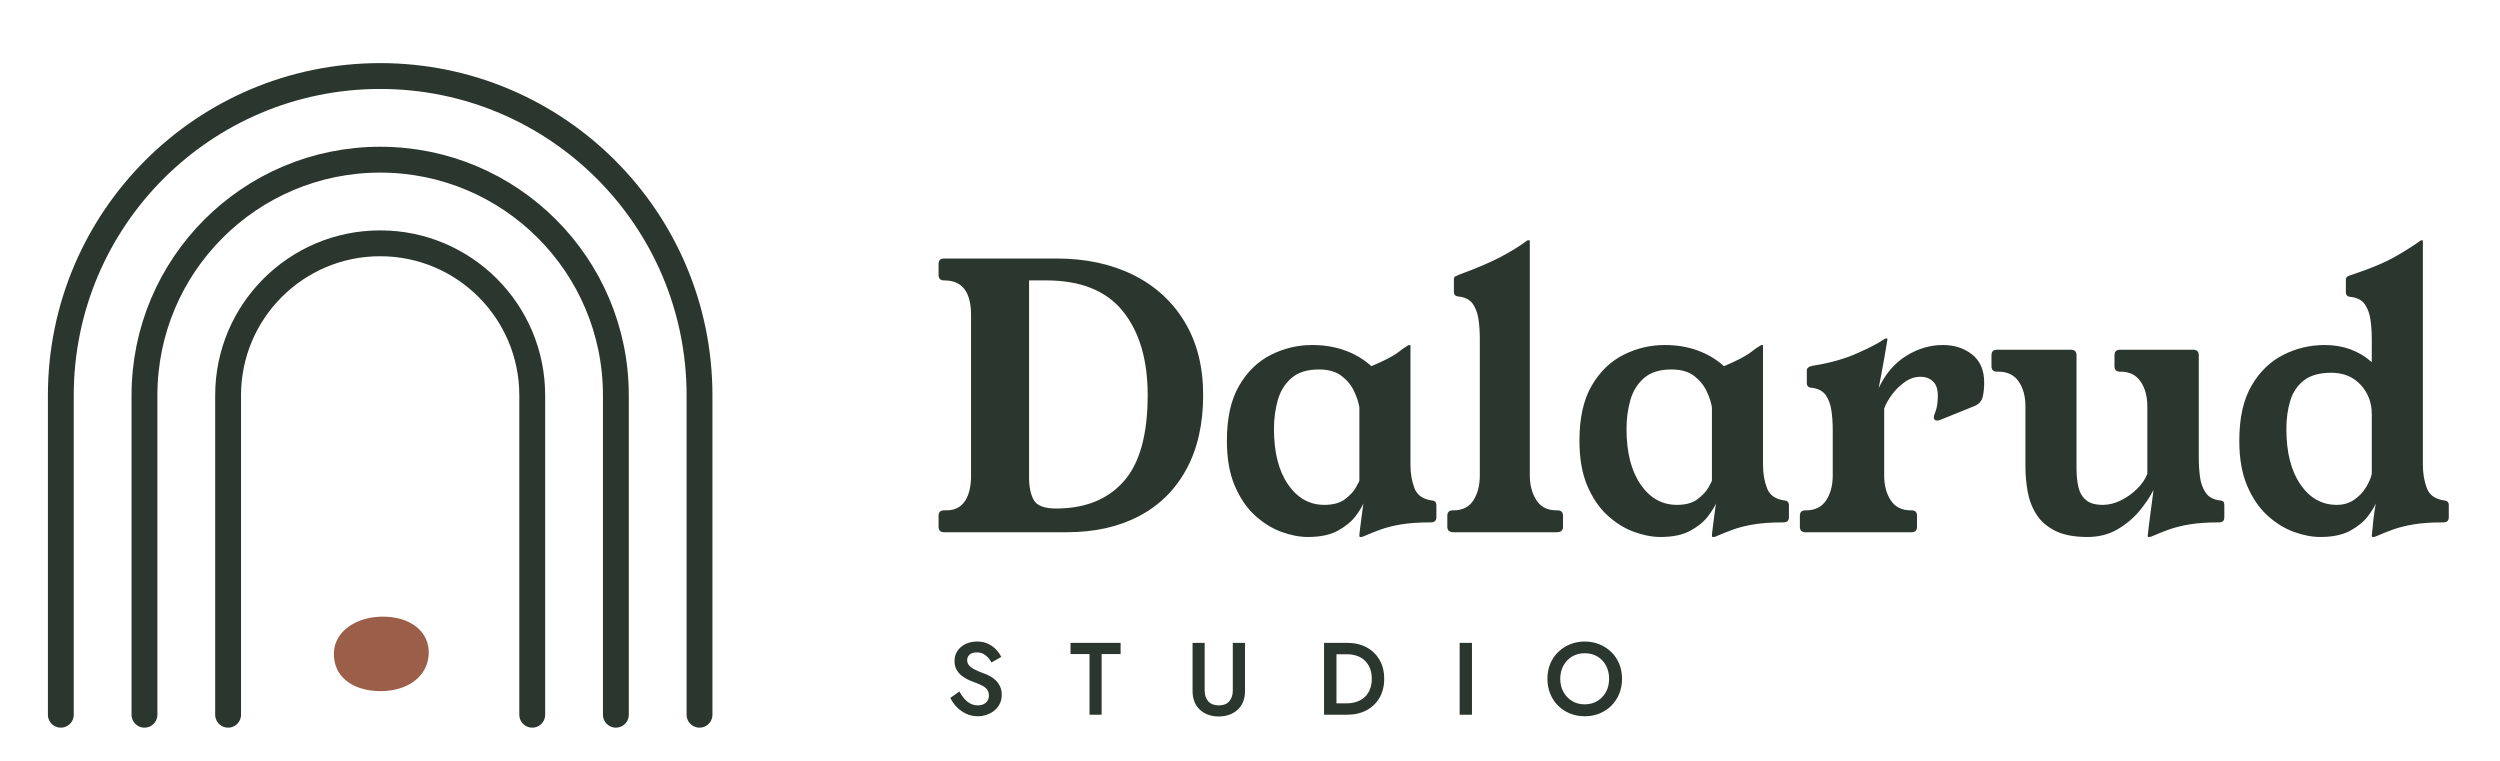
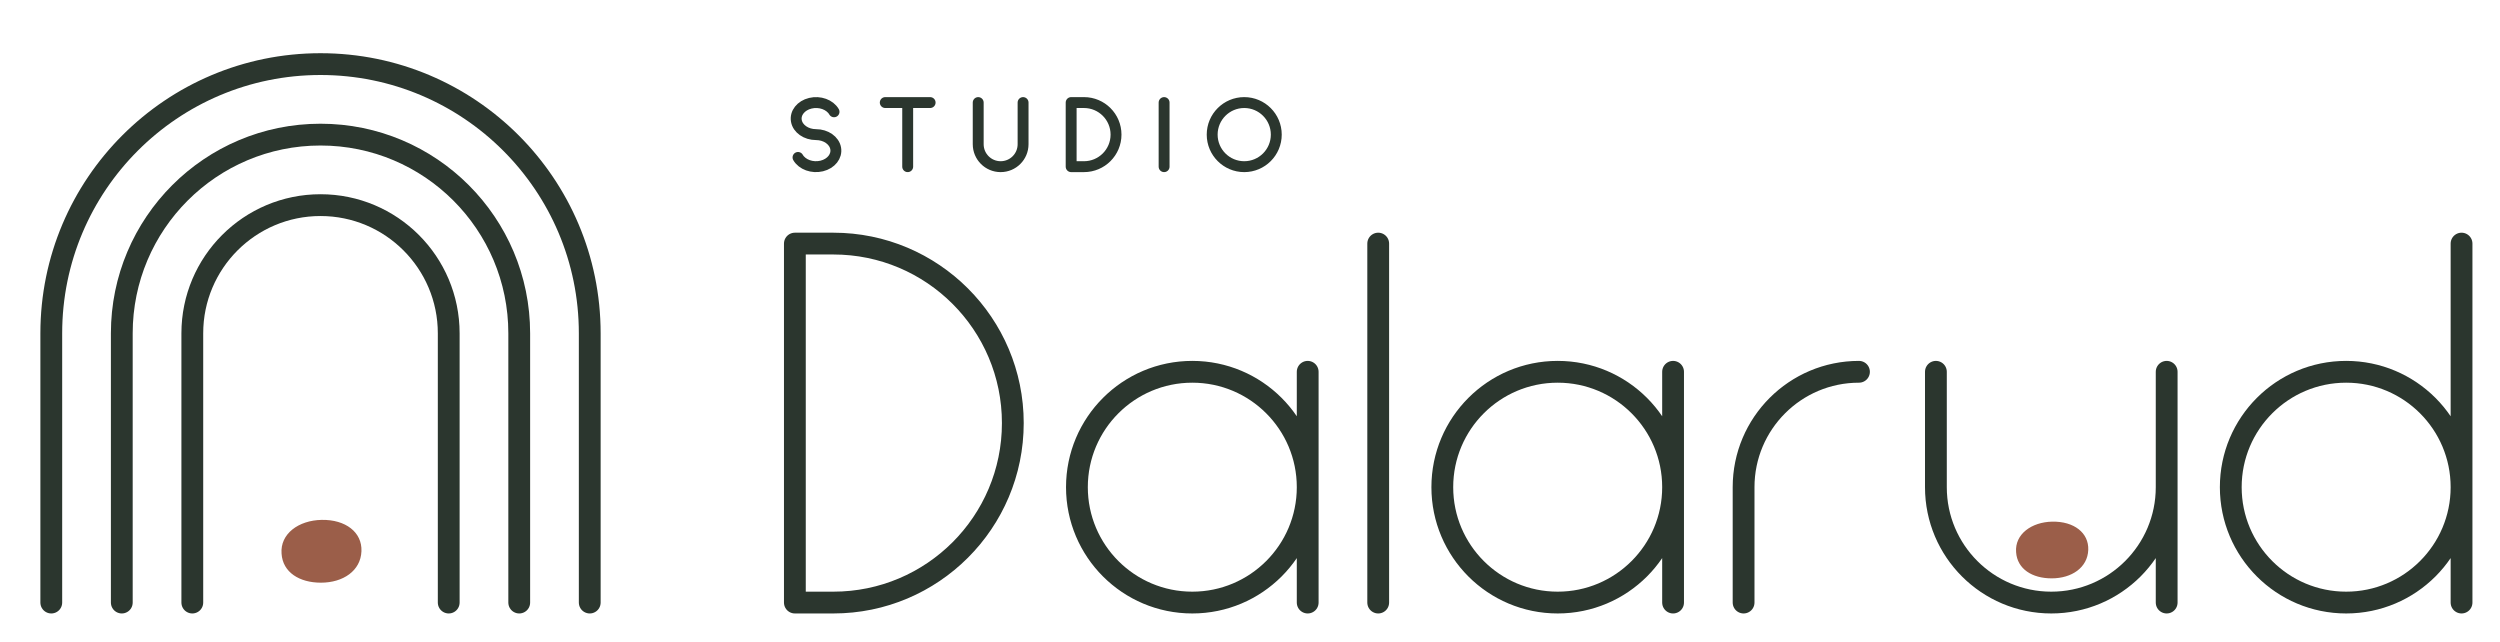
- <svg xmlns="http://www.w3.org/2000/svg" viewBox="0 0 328.8 100.0">
+ <svg xmlns="http://www.w3.org/2000/svg" viewBox="0 0 390.0 100.0">
  <g fill="none" stroke="#2B362E" stroke-width="3.4" stroke-linecap="round">
    <path d="M8 94V52A42 42 0 0 1 92 52V94" />
    <path d="M19 94V52A31 31 0 0 1 81 52V94" />
    <path d="M30 94V52A20 20 0 0 1 70 52V94" />
  </g>
  <path fill="#9B5E49" transform="translate(50 86) scale(.62)" d="M-9.8 .6c-.4-5 4.3-8.4 10.1-8.5 6-.1 10.2 3.1 10 7.9-.2 4.9-4.6 7.9-10.2 7.9-5.4 0-9.6-2.6-9.9-7.3Z" />
-   <path fill="#2B362E" d="M138.944 34.0Q144.704 34.0 149.048 36.16Q153.392 38.32 155.816 42.352Q158.24 46.384 158.24 51.952Q158.24 57.664 156.032 61.72Q153.824 65.776 149.792 67.888Q145.76 70.0 140.288 70.0H124.16Q123.44 70.0 123.44 69.28V67.84Q123.44 67.12 124.16 67.12H124.496Q126.08 67.12 126.896 65.92Q127.712 64.72 127.712 62.56V41.44Q127.712 36.88 124.208 36.88H124.16Q123.44 36.88 123.44 36.16V34.72Q123.44 34.0 124.16 34.0ZM135.344 62.8Q135.344 64.672 135.968 65.776Q136.592 66.88 138.896 66.88Q144.608 66.88 147.776 63.328Q150.944 59.776 150.944 51.952Q150.944 44.992 147.68 40.936Q144.416 36.88 137.6 36.88H135.344ZM185.504 61.12Q185.504 62.848 186.032 64.216Q186.56 65.584 188.336 65.824Q188.912 65.872 188.912 66.448V68.032Q188.912 68.704 188.192 68.704Q185.84 68.704 184.28 68.968Q182.72 69.232 181.592 69.64Q180.464 70.048 179.36 70.528Q179.168 70.624 179.024 70.624H178.88Q178.784 70.624 178.784 70.432Q178.784 70.24 178.88 69.496Q178.976 68.752 179.096 67.816Q179.216 66.88 179.312 66.208Q179.072 66.832 178.28 67.888Q177.488 68.944 175.976 69.784Q174.464 70.624 172.016 70.624Q170.384 70.624 168.536 69.952Q166.688 69.28 165.056 67.792Q163.424 66.304 162.392 63.88Q161.36 61.456 161.36 57.952Q161.36 53.488 162.968 50.728Q164.576 47.968 167.144 46.672Q169.712 45.376 172.592 45.376Q174.944 45.376 176.912 46.096Q178.88 46.816 180.368 48.16Q181.616 47.632 182.504 47.176Q183.392 46.72 184.016 46.24Q184.256 46.048 184.52 45.856Q184.784 45.664 185.12 45.472Q185.264 45.376 185.36 45.376H185.408Q185.504 45.376 185.504 45.472ZM178.784 53.584Q178.64 52.624 178.088 51.448Q177.536 50.272 176.432 49.432Q175.328 48.592 173.456 48.592Q171.152 48.592 169.856 49.72Q168.56 50.848 168.056 52.624Q167.552 54.4 167.552 56.416Q167.552 61.024 169.4 63.712Q171.248 66.4 174.176 66.4Q175.904 66.4 176.888 65.656Q177.872 64.912 178.304 64.144Q178.736 63.376 178.784 63.232ZM204.848 67.12Q205.568 67.12 205.568 67.84V69.28Q205.568 70.0 204.752 70.0H191.168Q190.352 70.0 190.352 69.28V67.84Q190.352 67.12 191.072 67.12H191.168Q192.944 67.12 193.784 65.8Q194.624 64.48 194.624 62.56V44.56Q194.624 43.216 194.456 42.016Q194.288 40.816 193.712 39.976Q193.136 39.136 191.792 38.992Q191.216 38.944 191.216 38.368V36.736Q191.216 36.448 191.408 36.352Q191.6 36.256 191.936 36.112Q195.344 34.864 197.384 33.784Q199.424 32.704 200.768 31.696Q200.864 31.6 200.96 31.6H201.104Q201.2 31.6 201.2 31.696V62.512Q201.2 64.432 202.064 65.776Q202.928 67.12 204.704 67.12ZM231.872 61.12Q231.872 62.848 232.4 64.216Q232.928 65.584 234.704 65.824Q235.28 65.872 235.28 66.448V68.032Q235.28 68.704 234.56 68.704Q232.208 68.704 230.648 68.968Q229.088 69.232 227.96 69.64Q226.832 70.048 225.728 70.528Q225.536 70.624 225.392 70.624H225.248Q225.152 70.624 225.152 70.432Q225.152 70.24 225.248 69.496Q225.344 68.752 225.464 67.816Q225.584 66.88 225.68 66.208Q225.44 66.832 224.648 67.888Q223.856 68.944 222.344 69.784Q220.832 70.624 218.384 70.624Q216.752 70.624 214.904 69.952Q213.056 69.28 211.424 67.792Q209.792 66.304 208.76 63.88Q207.728 61.456 207.728 57.952Q207.728 53.488 209.336 50.728Q210.944 47.968 213.512 46.672Q216.08 45.376 218.96 45.376Q221.312 45.376 223.28 46.096Q225.248 46.816 226.736 48.16Q227.984 47.632 228.872 47.176Q229.76 46.72 230.384 46.24Q230.624 46.048 230.888 45.856Q231.152 45.664 231.488 45.472Q231.632 45.376 231.728 45.376H231.776Q231.872 45.376 231.872 45.472ZM225.152 53.584Q225.008 52.624 224.456 51.448Q223.904 50.272 222.8 49.432Q221.696 48.592 219.824 48.592Q217.52 48.592 216.224 49.72Q214.928 50.848 214.424 52.624Q213.92 54.4 213.92 56.416Q213.92 61.024 215.768 63.712Q217.616 66.4 220.544 66.4Q222.272 66.4 223.256 65.656Q224.24 64.912 224.672 64.144Q225.104 63.376 225.152 63.232ZM247.088 51.04Q248.384 48.256 250.688 46.816Q252.992 45.376 255.536 45.376Q257.792 45.376 259.376 46.624Q260.96 47.872 260.96 50.32Q260.96 51.376 260.768 52.192Q260.576 53.008 259.712 53.392L255.2 55.216Q254.912 55.312 254.768 55.312Q254.336 55.312 254.336 54.88Q254.336 54.736 254.432 54.448Q254.72 53.776 254.792 53.152Q254.864 52.528 254.864 52.048Q254.864 50.752 254.216 50.152Q253.568 49.552 252.608 49.552Q251.504 49.552 250.544 50.224Q249.584 50.896 248.864 51.856Q248.144 52.816 247.808 53.728V62.56Q247.808 64.48 248.672 65.8Q249.536 67.12 251.312 67.12H251.408Q252.128 67.12 252.128 67.84V69.28Q252.128 70.0 251.408 70.0H237.44Q236.72 70.0 236.72 69.28V67.84Q236.72 67.12 237.44 67.12H237.536Q239.312 67.12 240.176 65.8Q241.04 64.48 241.04 62.56V56.512Q241.04 55.216 240.872 54.016Q240.704 52.816 240.128 51.976Q239.552 51.136 238.208 50.992Q237.632 50.944 237.632 50.368V48.736Q237.632 48.256 238.352 48.112Q241.76 47.584 244.328 46.432Q246.896 45.28 247.808 44.608Q247.952 44.512 248.048 44.512H248.144Q248.24 44.512 248.24 44.608Q248.24 44.656 248.12 45.328Q248.0 46.0 247.832 47.032Q247.664 48.064 247.448 49.144Q247.232 50.224 247.088 51.04ZM289.184 60.304Q289.184 61.552 289.352 62.776Q289.52 64.0 290.12 64.84Q290.72 65.68 292.016 65.824Q292.4 65.872 292.472 66.04Q292.544 66.208 292.544 66.448V68.032Q292.544 68.704 291.872 68.704Q289.52 68.704 287.96 68.968Q286.4 69.232 285.272 69.64Q284.144 70.048 283.04 70.528Q282.848 70.624 282.656 70.624H282.56Q282.464 70.624 282.464 70.48Q282.464 70.336 282.632 69.016Q282.8 67.696 283.232 64.432Q282.56 65.776 281.36 67.216Q280.16 68.656 278.456 69.64Q276.752 70.624 274.544 70.624Q271.952 70.624 270.344 69.832Q268.736 69.04 267.872 67.72Q267.008 66.4 266.696 64.744Q266.384 63.088 266.384 61.36V53.44Q266.384 51.472 265.496 50.176Q264.608 48.88 262.832 48.88H262.64Q261.92 48.88 261.92 48.16V46.72Q261.92 46.0 262.64 46.0H272.384Q273.104 46.0 273.104 46.72V61.648Q273.104 62.944 273.344 64.024Q273.584 65.104 274.328 65.752Q275.072 66.4 276.56 66.4Q277.76 66.4 278.96 65.8Q280.16 65.2 281.096 64.264Q282.032 63.328 282.416 62.32V53.44Q282.416 51.472 281.528 50.176Q280.64 48.88 278.912 48.88H278.816Q278.096 48.88 278.096 48.16V46.72Q278.096 46.0 278.816 46.0H288.464Q289.184 46.0 289.184 46.72ZM318.656 61.12Q318.656 62.848 319.184 64.216Q319.712 65.584 321.488 65.824Q322.064 65.872 322.064 66.448V68.032Q322.064 68.704 321.344 68.704Q318.992 68.704 317.432 68.968Q315.872 69.232 314.744 69.64Q313.616 70.048 312.512 70.528Q312.32 70.624 312.176 70.624H312.08Q311.936 70.624 311.936 70.48Q312.032 69.376 312.152 68.32Q312.272 67.264 312.464 66.208Q312.224 66.832 311.432 67.888Q310.64 68.944 309.128 69.784Q307.616 70.624 305.168 70.624Q303.536 70.624 301.688 69.952Q299.84 69.28 298.208 67.792Q296.576 66.304 295.544 63.88Q294.512 61.456 294.512 57.952Q294.512 53.488 296.12 50.728Q297.728 47.968 300.296 46.672Q302.864 45.376 305.744 45.376Q309.392 45.376 311.936 47.632V44.56Q311.936 43.264 311.768 42.064Q311.6 40.864 311.024 40.024Q310.448 39.184 309.104 39.04Q308.528 38.992 308.528 38.416V36.784Q308.528 36.496 308.72 36.376Q308.912 36.256 309.248 36.16Q313.04 34.912 315.176 33.664Q317.312 32.416 318.272 31.696Q318.416 31.6 318.512 31.6H318.56Q318.656 31.6 318.656 31.696ZM311.936 54.448Q311.936 52.192 310.472 50.608Q309.008 49.024 306.608 49.024Q304.304 49.024 303.008 50.032Q301.712 51.04 301.208 52.72Q300.704 54.4 300.704 56.416Q300.704 61.024 302.552 63.712Q304.4 66.4 307.328 66.4Q308.624 66.4 309.584 65.752Q310.544 65.104 311.144 64.144Q311.744 63.184 311.936 62.32Z" />
-   <path fill="#2B362E" d="M126.174 90.949 124.986 91.786Q125.296 92.434 125.83 92.987Q126.363 93.541 127.072 93.872Q127.781 94.203 128.604 94.203Q129.212 94.203 129.772 94.007Q130.332 93.811 130.778 93.453Q131.223 93.096 131.486 92.569Q131.75 92.043 131.75 91.381Q131.75 90.76 131.534 90.294Q131.317 89.829 130.973 89.491Q130.629 89.153 130.204 88.924Q129.779 88.695 129.346 88.546Q128.59 88.276 128.118 88.019Q127.645 87.763 127.423 87.473Q127.2 87.183 127.2 86.818Q127.2 86.413 127.511 86.109Q127.821 85.805 128.482 85.805Q128.955 85.805 129.313 85.988Q129.671 86.17 129.94 86.474Q130.21 86.778 130.399 87.129L131.682 86.4Q131.452 85.9 131.02 85.441Q130.589 84.982 129.968 84.678Q129.346 84.374 128.51 84.374Q127.659 84.374 126.991 84.698Q126.323 85.023 125.931 85.596Q125.54 86.17 125.54 86.926Q125.54 87.588 125.796 88.053Q126.052 88.519 126.444 88.836Q126.835 89.153 127.267 89.363Q127.7 89.572 128.05 89.694Q128.644 89.909 129.103 90.132Q129.562 90.355 129.812 90.672Q130.062 90.99 130.062 91.502Q130.062 92.07 129.657 92.421Q129.252 92.772 128.604 92.772Q128.077 92.772 127.639 92.542Q127.2 92.312 126.842 91.907Q126.484 91.502 126.174 90.949ZM140.794 86.022H143.292V94.0H144.885V86.022H147.382V84.55H140.794ZM156.846 84.55V90.895Q156.846 91.678 157.096 92.292Q157.346 92.906 157.805 93.338Q158.263 93.77 158.898 94.0Q159.532 94.23 160.288 94.23Q161.044 94.23 161.679 94.0Q162.314 93.77 162.779 93.338Q163.245 92.906 163.495 92.292Q163.745 91.678 163.745 90.895V84.55H162.138V90.828Q162.138 91.692 161.672 92.232Q161.207 92.772 160.288 92.772Q159.384 92.772 158.911 92.232Q158.439 91.692 158.439 90.828V84.55ZM174.139 84.55V94.0H175.773V84.55ZM177.191 94.0Q178.635 94.0 179.728 93.413Q180.822 92.826 181.436 91.766Q182.05 90.706 182.05 89.275Q182.05 87.844 181.436 86.784Q180.822 85.725 179.728 85.137Q178.635 84.55 177.191 84.55H175.125V86.049H177.15Q177.852 86.049 178.446 86.251Q179.04 86.454 179.479 86.858Q179.917 87.263 180.167 87.871Q180.417 88.478 180.417 89.275Q180.417 90.072 180.167 90.679Q179.917 91.287 179.479 91.685Q179.04 92.083 178.446 92.292Q177.852 92.501 177.15 92.501H175.125V94.0ZM191.973 84.55V94.0H193.593V84.55ZM205.203 89.275Q205.203 88.303 205.621 87.54Q206.04 86.778 206.762 86.346Q207.484 85.913 208.416 85.913Q209.375 85.913 210.097 86.346Q210.819 86.778 211.224 87.54Q211.629 88.303 211.629 89.275Q211.629 90.247 211.217 91.003Q210.805 91.759 210.083 92.198Q209.361 92.636 208.416 92.636Q207.484 92.636 206.762 92.198Q206.04 91.759 205.621 91.003Q205.203 90.247 205.203 89.275ZM203.516 89.275Q203.516 90.328 203.88 91.233Q204.244 92.137 204.906 92.798Q205.567 93.46 206.465 93.831Q207.363 94.203 208.416 94.203Q209.496 94.203 210.387 93.831Q211.278 93.46 211.94 92.798Q212.601 92.137 212.965 91.233Q213.33 90.328 213.33 89.275Q213.33 88.209 212.965 87.317Q212.601 86.427 211.933 85.772Q211.264 85.117 210.373 84.746Q209.482 84.374 208.416 84.374Q207.376 84.374 206.479 84.746Q205.581 85.117 204.913 85.772Q204.244 86.427 203.88 87.317Q203.516 88.209 203.516 89.275Z" />
+   <g transform="translate(124.00 94.00) scale(1)" fill="none" stroke="#2B362E" stroke-width="3.400" stroke-linecap="round" stroke-linejoin="round">
+     <path transform="translate(0.00 0)" d="M0 0V-56H6A28 28 0 0 1 6 0Z" />
+     <path transform="translate(44.00 0)" d="M36 -18A18 18 0 1 0 0 -18A18 18 0 1 0 36 -18M36 -36V0" />
+     <path transform="translate(91.00 0)" d="M0 -56V0" />
+     <path transform="translate(101.00 0)" d="M36 -18A18 18 0 1 0 0 -18A18 18 0 1 0 36 -18M36 -36V0" />
+     <path transform="translate(148.00 0)" d="M0 0V-18A18 18 0 0 1 18 -36" />
+     <path transform="translate(178.00 0)" d="M0 -36V-18A18 18 0 0 0 36 -18M36 -36V0" />
+     <path transform="translate(224.00 0)" d="M36 -18A18 18 0 1 0 0 -18A18 18 0 1 0 36 -18M36 -56V0" />
+   </g>
+   <g transform="translate(124.00 94.00) scale(1)">
+     <path fill="#9B5E49" transform="translate(196.00 -8.2) scale(.56)" d="M-9.8 .6c-.4-5 4.3-8.4 10.1-8.5 6-.1 10.2 3.1 10 7.9-.2 4.9-4.6 7.9-10.2 7.9-5.4 0-9.6-2.6-9.9-7.3Z" />
+   </g>
+   <g transform="translate(124.00 26.00) scale(1)" fill="none" stroke="#2B362E" stroke-width="1.700" stroke-linecap="round" stroke-linejoin="round">
+     <path transform="translate(0.00 0)" d="M6.11 -8.56A3.1 2.5 0 1 0 3.3 -5A3.1 2.5 0 1 1 .49 -1.44" />
+     <path transform="translate(14.10 0)" d="M0 -10H7M3.5 -10V0" />
+     <path transform="translate(28.60 0)" d="M0 -10V-3.5A3.5 3.5 0 0 0 7 -3.5V-10" />
+     <path transform="translate(43.10 0)" d="M0 0V-10H2A5 5 0 0 1 2 0Z" />
+     <path transform="translate(57.60 0)" d="M0 -10V0" />
+     <path transform="translate(65.10 0)" d="M5 -10A5 5 0 1 0 5 0A5 5 0 1 0 5 -10" />
+   </g>
+   <g transform="translate(124.00 26.00) scale(1)" />
</svg>
